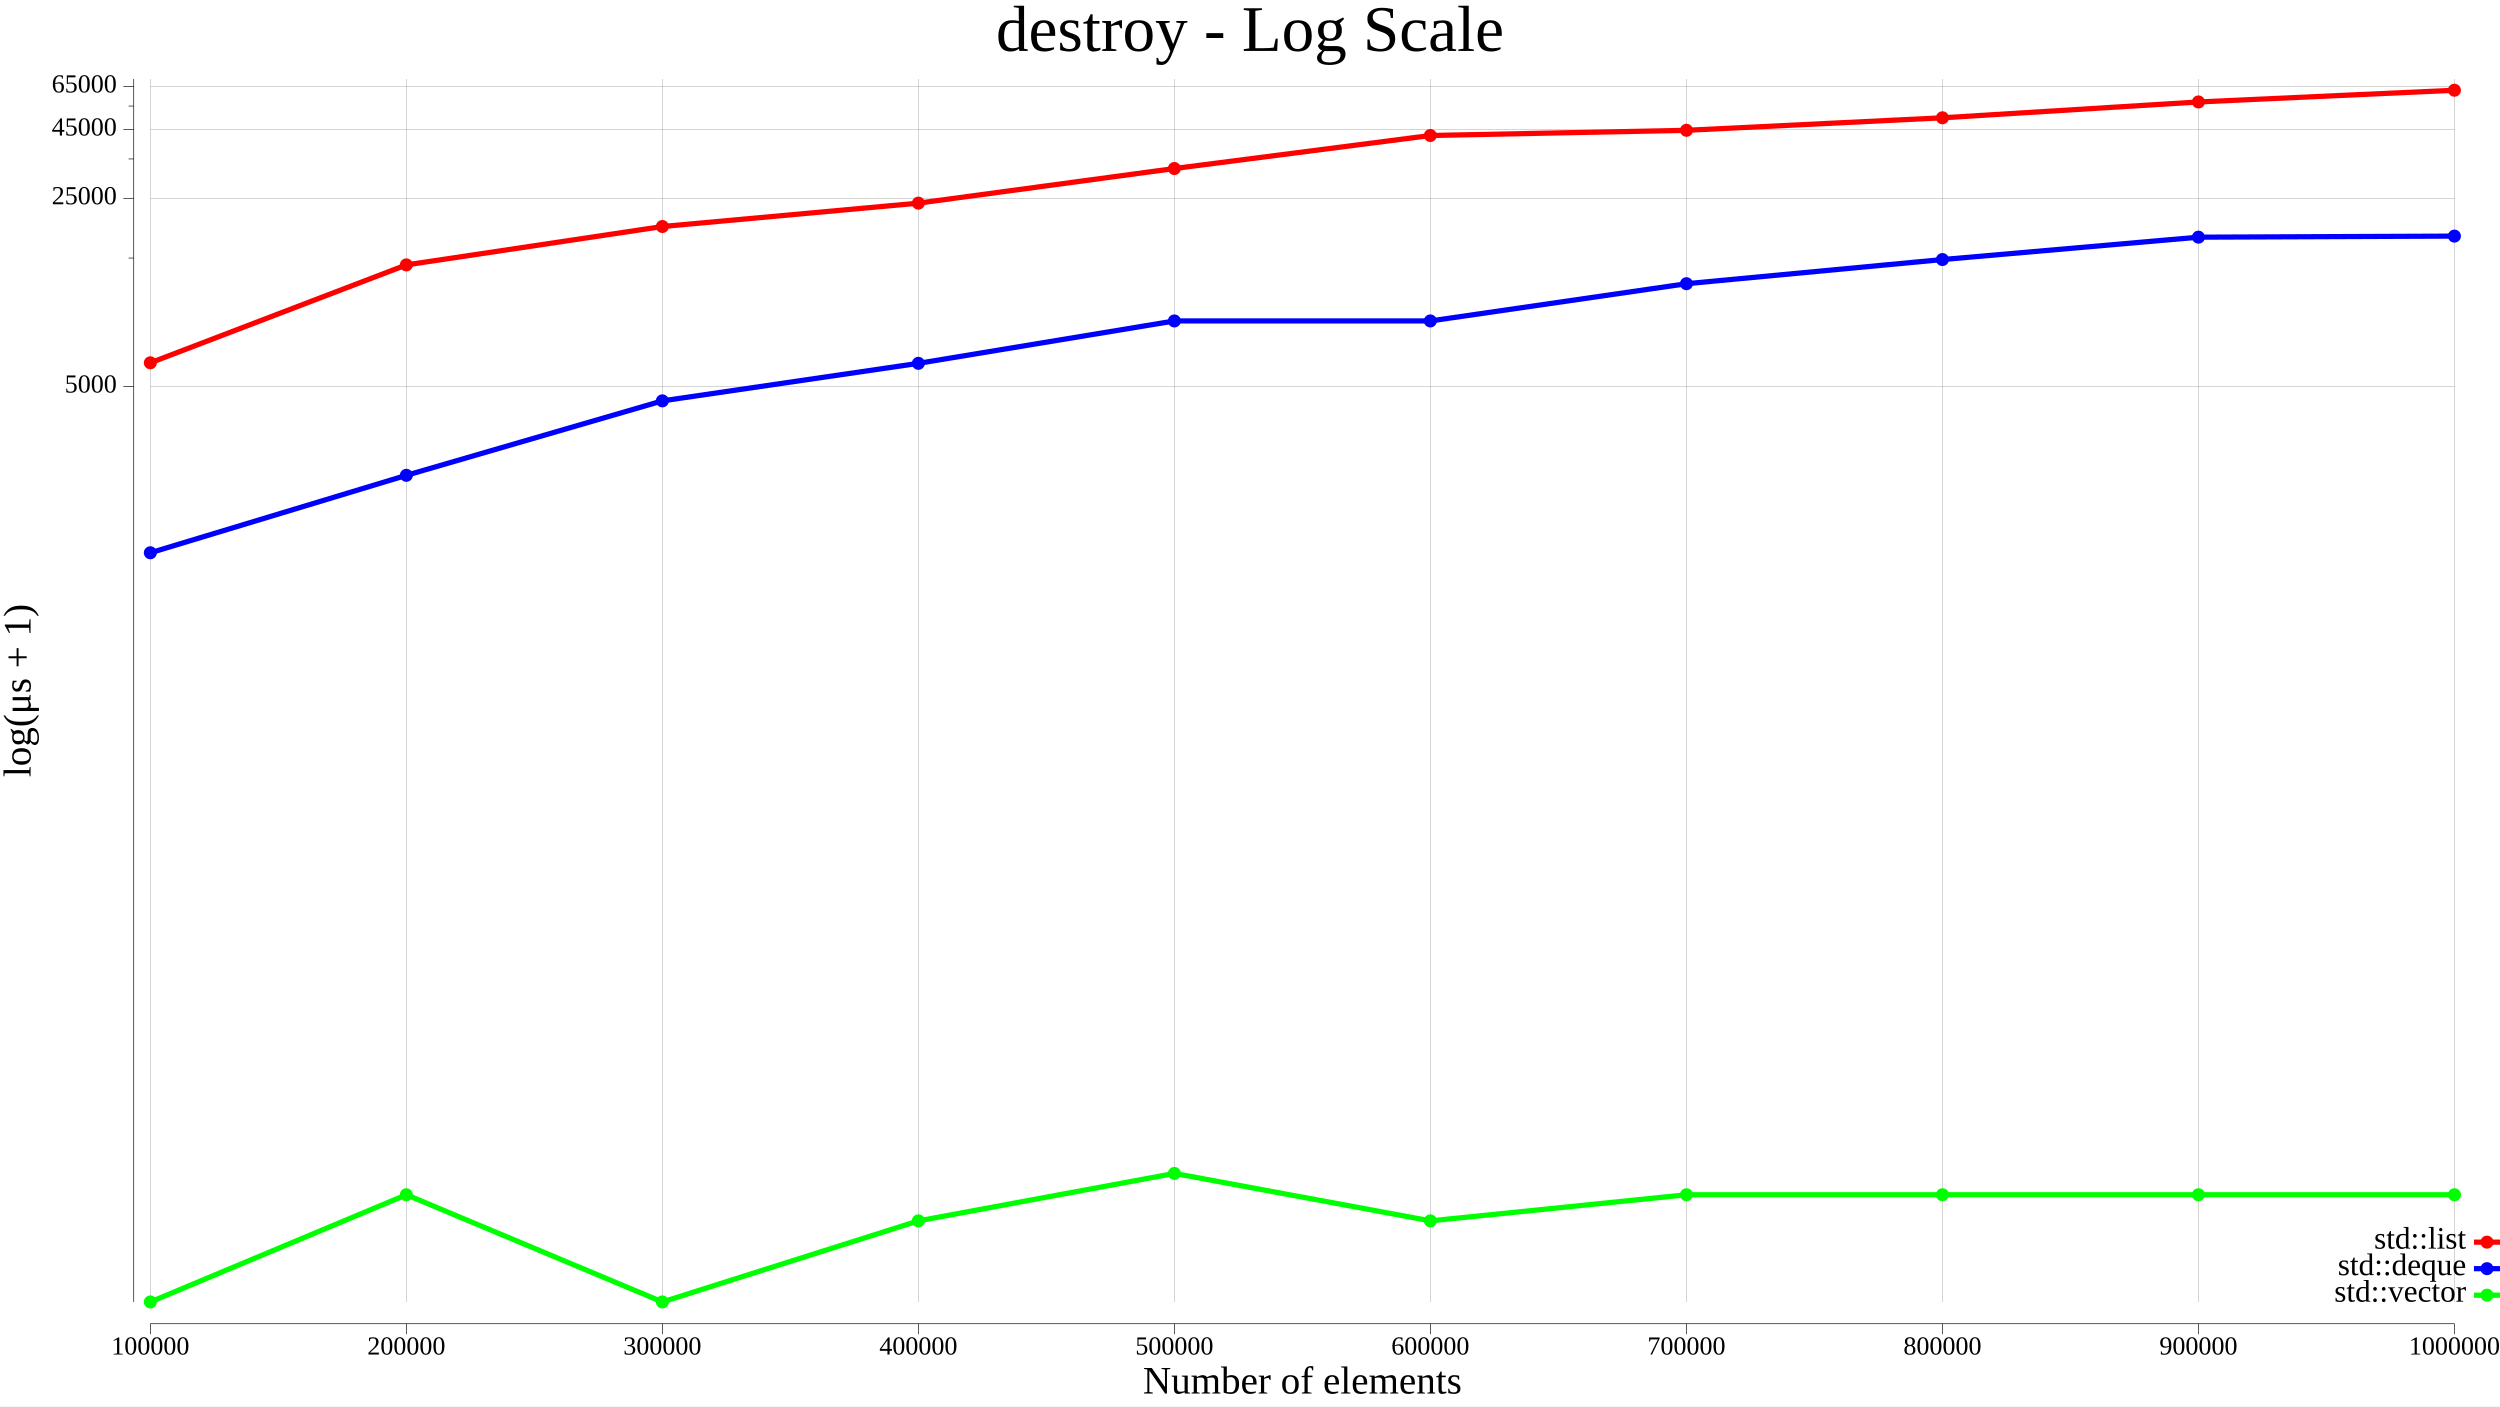
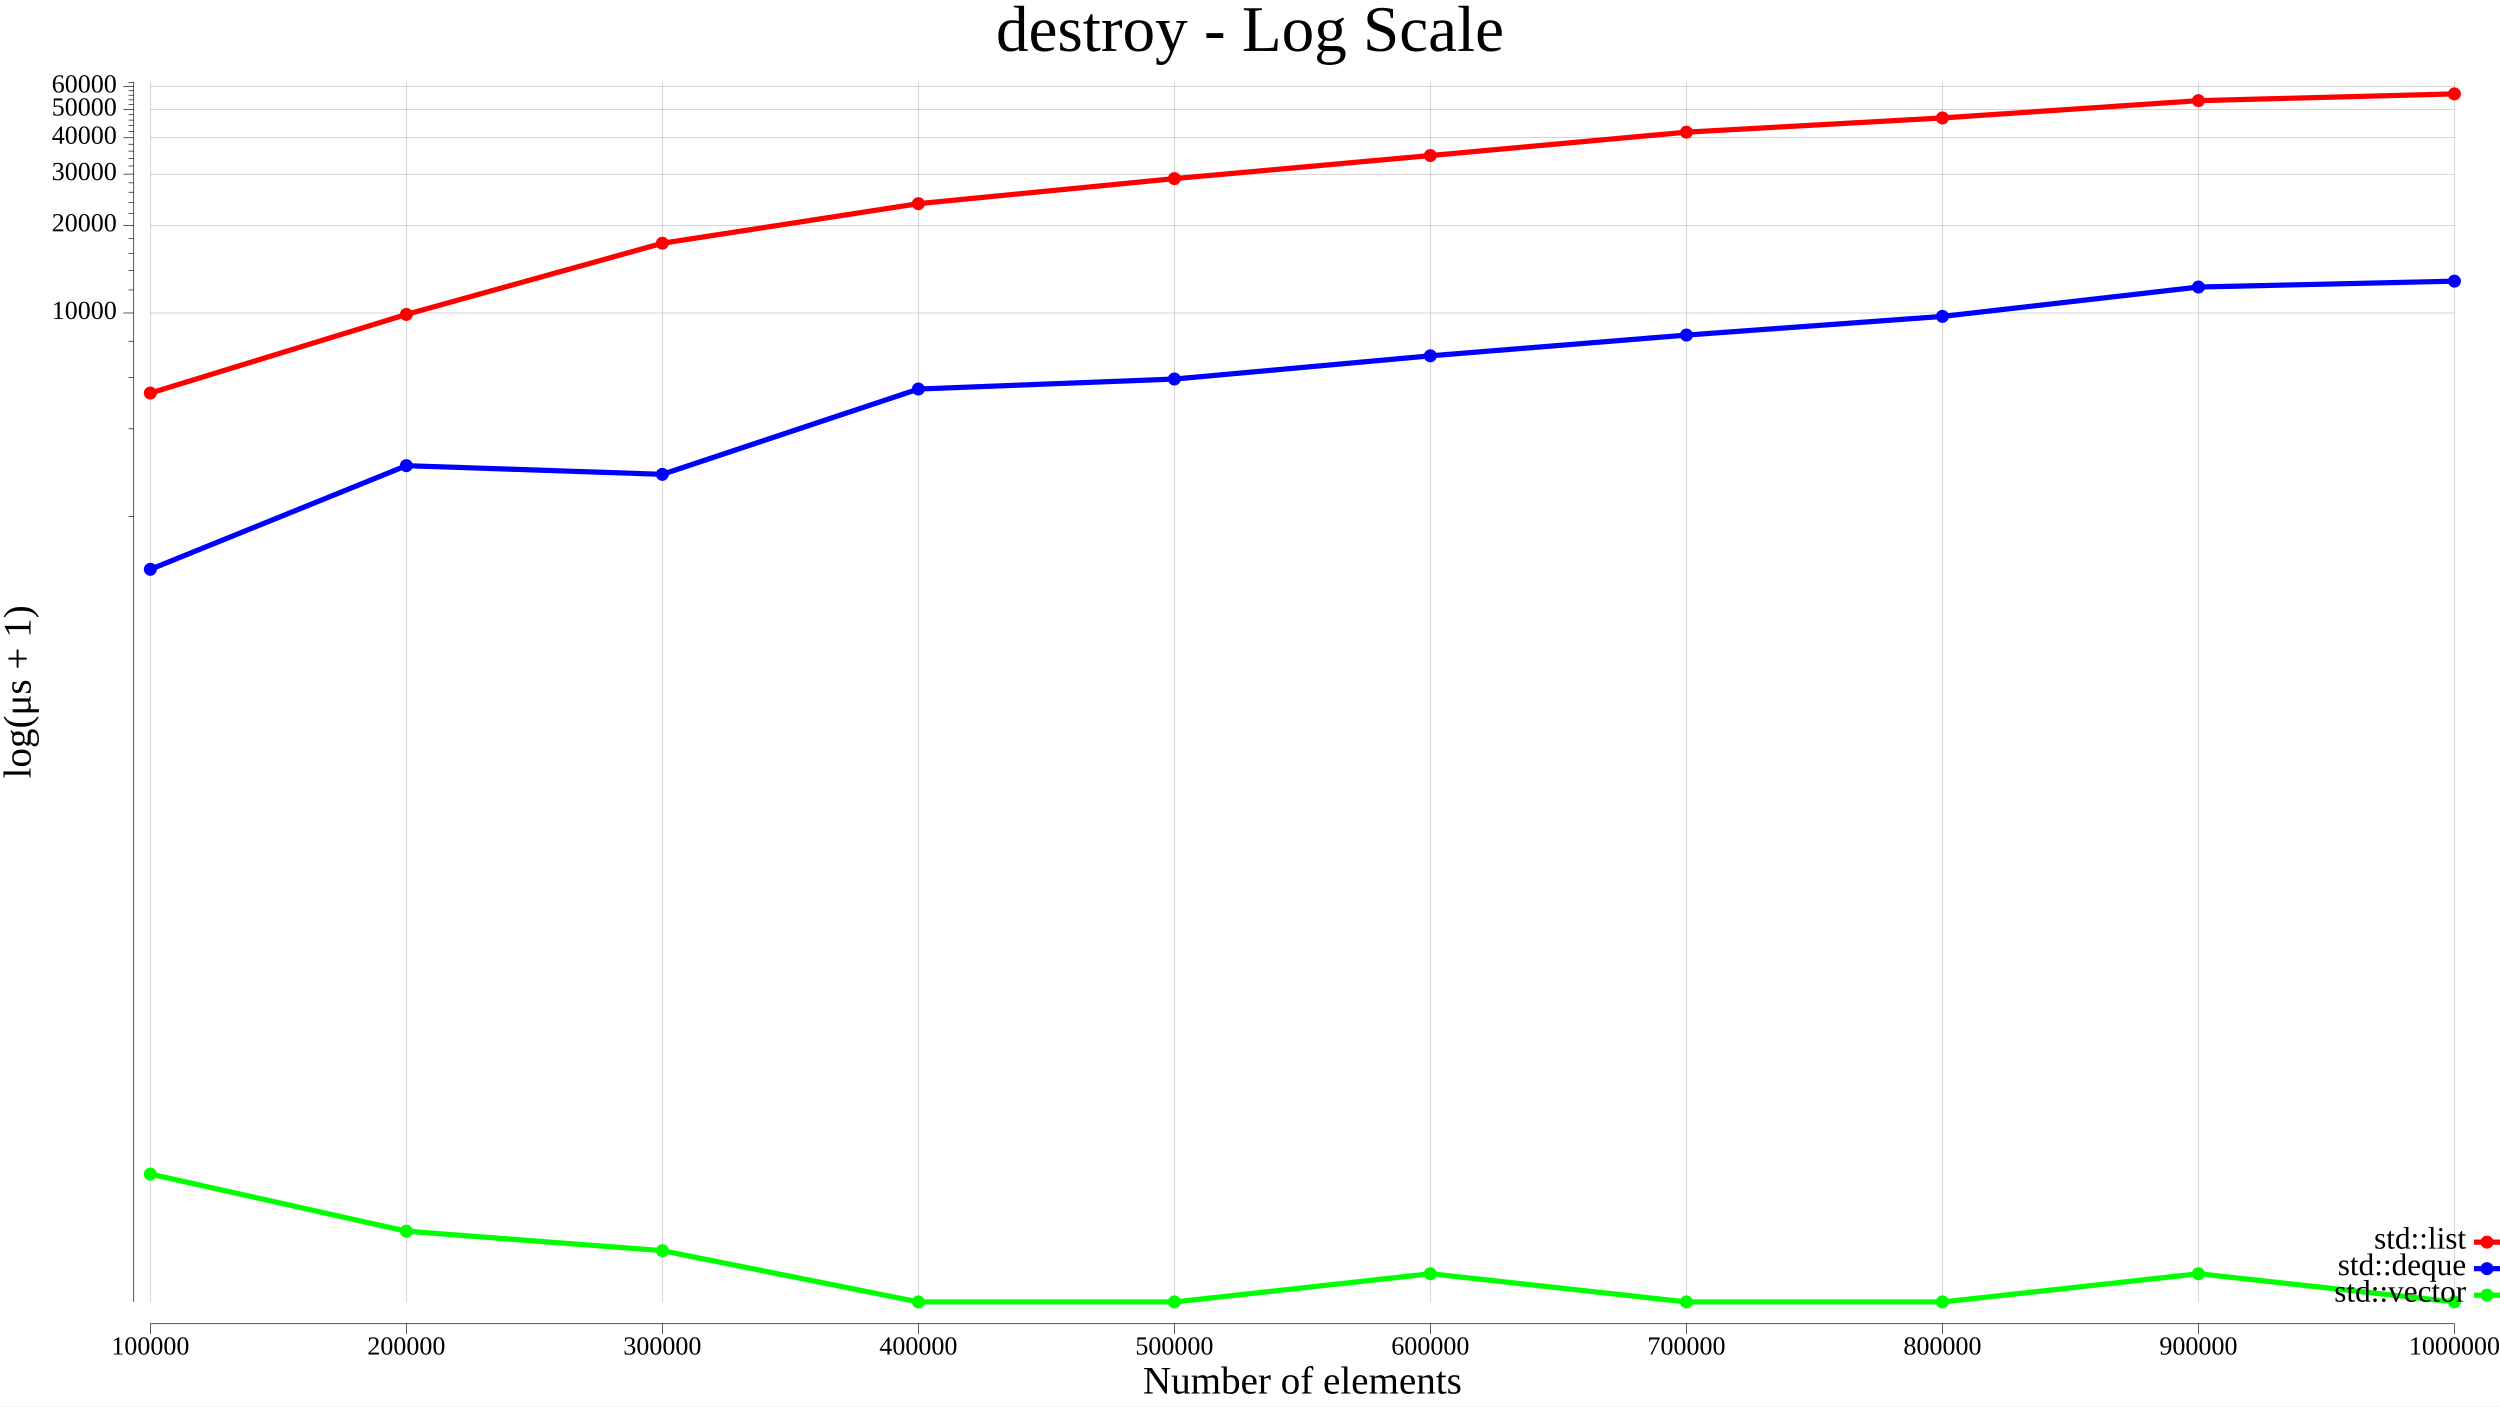
<svg xmlns="http://www.w3.org/2000/svg" width="1920pt" height="1080pt" viewBox="0 0 1920 1080">
  <g transform="scale(1, -1) translate(0, -1080)">
    <path d="M0,0L1920,0L1920,1080L0,1080Z" style="fill:#FFFFFF" />
    <text x="764.92" y="-1040.9" transform="scale(1, -1)" style="font-family:Liberation Serif;font-variant:normal;font-weight:normal;font-style:normal;font-size:50px">destroy - Log Scale</text>
    <text x="877.77" y="-9.756" transform="scale(1, -1)" style="font-family:Liberation Serif;font-variant:normal;font-weight:normal;font-style:normal;font-size:30px">Number of elements</text>
    <text x="85.462" y="-39.727" transform="scale(1, -1)" style="font-family:Liberation Serif;font-variant:normal;font-weight:normal;font-style:normal;font-size:20px">100000</text>
    <text x="282.08" y="-39.727" transform="scale(1, -1)" style="font-family:Liberation Serif;font-variant:normal;font-weight:normal;font-style:normal;font-size:20px">200000</text>
    <text x="478.69" y="-39.727" transform="scale(1, -1)" style="font-family:Liberation Serif;font-variant:normal;font-weight:normal;font-style:normal;font-size:20px">300000</text>
    <text x="675.31" y="-39.727" transform="scale(1, -1)" style="font-family:Liberation Serif;font-variant:normal;font-weight:normal;font-style:normal;font-size:20px">400000</text>
    <text x="871.92" y="-39.727" transform="scale(1, -1)" style="font-family:Liberation Serif;font-variant:normal;font-weight:normal;font-style:normal;font-size:20px">500000</text>
    <text x="1068.5" y="-39.727" transform="scale(1, -1)" style="font-family:Liberation Serif;font-variant:normal;font-weight:normal;font-style:normal;font-size:20px">600000</text>
    <text x="1265.2" y="-39.727" transform="scale(1, -1)" style="font-family:Liberation Serif;font-variant:normal;font-weight:normal;font-style:normal;font-size:20px">700000</text>
    <text x="1461.8" y="-39.727" transform="scale(1, -1)" style="font-family:Liberation Serif;font-variant:normal;font-weight:normal;font-style:normal;font-size:20px">800000</text>
    <text x="1658.4" y="-39.727" transform="scale(1, -1)" style="font-family:Liberation Serif;font-variant:normal;font-weight:normal;font-style:normal;font-size:20px">900000</text>
    <text x="1850" y="-39.727" transform="scale(1, -1)" style="font-family:Liberation Serif;font-variant:normal;font-weight:normal;font-style:normal;font-size:20px">1000000</text>
    <path d="M115.46,55.371L115.46,63.371" style="fill:none;stroke:#000000;stroke-width:0.5" />
    <path d="M312.08,55.371L312.08,63.371" style="fill:none;stroke:#000000;stroke-width:0.5" />
    <path d="M508.69,55.371L508.69,63.371" style="fill:none;stroke:#000000;stroke-width:0.5" />
    <path d="M705.31,55.371L705.31,63.371" style="fill:none;stroke:#000000;stroke-width:0.5" />
    <path d="M901.92,55.371L901.92,63.371" style="fill:none;stroke:#000000;stroke-width:0.5" />
    <path d="M1098.5,55.371L1098.5,63.371" style="fill:none;stroke:#000000;stroke-width:0.5" />
    <path d="M1295.2,55.371L1295.2,63.371" style="fill:none;stroke:#000000;stroke-width:0.5" />
    <path d="M1491.8,55.371L1491.8,63.371" style="fill:none;stroke:#000000;stroke-width:0.5" />
    <path d="M1688.4,55.371L1688.4,63.371" style="fill:none;stroke:#000000;stroke-width:0.5" />
    <path d="M1885,55.371L1885,63.371" style="fill:none;stroke:#000000;stroke-width:0.5" />
    <path d="M115.46,63.371L1885,63.371" style="fill:none;stroke:#000000;stroke-width:0.5" />
    <g transform="rotate(90)">
-       <text x="483.19" y="23.467" transform="scale(1, -1)" style="font-family:Liberation Serif;font-variant:normal;font-weight:normal;font-style:normal;font-size:30px">log(μs + 1)</text>
+       <text x="482.15" y="23.467" transform="scale(1, -1)" style="font-family:Liberation Serif;font-variant:normal;font-weight:normal;font-style:normal;font-size:30px">log(μs + 1)</text>
    </g>
-     <text x="49.712" y="-778.53" transform="scale(1, -1)" style="font-family:Liberation Serif;font-variant:normal;font-weight:normal;font-style:normal;font-size:20px">5000</text>
-     <text x="39.712" y="-923.13" transform="scale(1, -1)" style="font-family:Liberation Serif;font-variant:normal;font-weight:normal;font-style:normal;font-size:20px">25000</text>
-     <text x="39.712" y="-975.94" transform="scale(1, -1)" style="font-family:Liberation Serif;font-variant:normal;font-weight:normal;font-style:normal;font-size:20px">45000</text>
-     <text x="39.712" y="-1009" transform="scale(1, -1)" style="font-family:Liberation Serif;font-variant:normal;font-weight:normal;font-style:normal;font-size:20px">65000</text>
-     <path d="M94.712,783.1L102.71,783.1" style="fill:none;stroke:#000000;stroke-width:0.5" />
-     <path d="M94.712,927.7L102.71,927.7" style="fill:none;stroke:#000000;stroke-width:0.5" />
-     <path d="M94.712,980.51L102.71,980.51" style="fill:none;stroke:#000000;stroke-width:0.5" />
+     <text x="39.712" y="-835.05" transform="scale(1, -1)" style="font-family:Liberation Serif;font-variant:normal;font-weight:normal;font-style:normal;font-size:20px">10000</text>
+     <text x="39.712" y="-902.34" transform="scale(1, -1)" style="font-family:Liberation Serif;font-variant:normal;font-weight:normal;font-style:normal;font-size:20px">20000</text>
+     <text x="39.712" y="-941.7" transform="scale(1, -1)" style="font-family:Liberation Serif;font-variant:normal;font-weight:normal;font-style:normal;font-size:20px">30000</text>
+     <text x="39.712" y="-969.62" transform="scale(1, -1)" style="font-family:Liberation Serif;font-variant:normal;font-weight:normal;font-style:normal;font-size:20px">40000</text>
+     <text x="39.712" y="-991.29" transform="scale(1, -1)" style="font-family:Liberation Serif;font-variant:normal;font-weight:normal;font-style:normal;font-size:20px">50000</text>
+     <text x="39.712" y="-1009" transform="scale(1, -1)" style="font-family:Liberation Serif;font-variant:normal;font-weight:normal;font-style:normal;font-size:20px">60000</text>
+     <path d="M94.712,839.62L102.71,839.62" style="fill:none;stroke:#000000;stroke-width:0.5" />
+     <path d="M94.712,906.91L102.71,906.91" style="fill:none;stroke:#000000;stroke-width:0.5" />
+     <path d="M94.712,946.27L102.71,946.27" style="fill:none;stroke:#000000;stroke-width:0.5" />
+     <path d="M94.712,974.19L102.71,974.19" style="fill:none;stroke:#000000;stroke-width:0.5" />
+     <path d="M94.712,995.86L102.71,995.86" style="fill:none;stroke:#000000;stroke-width:0.5" />
    <path d="M94.712,1013.6L102.71,1013.6" style="fill:none;stroke:#000000;stroke-width:0.5" />
-     <path d="M98.712,881.81L102.71,881.81" style="fill:none;stroke:#000000;stroke-width:0.5" />
-     <path d="M98.712,957.93L102.71,957.93" style="fill:none;stroke:#000000;stroke-width:0.5" />
-     <path d="M98.712,998.54L102.71,998.54" style="fill:none;stroke:#000000;stroke-width:0.5" />
-     <path d="M102.71,80.11L102.71,1019.3" style="fill:none;stroke:#000000;stroke-width:0.5" />
-     <path d="M115.46,80.11L115.46,1019.3" style="fill:none;stroke:#808080;stroke-width:0.25" />
-     <path d="M312.08,80.11L312.08,1019.3" style="fill:none;stroke:#808080;stroke-width:0.25" />
-     <path d="M508.69,80.11L508.69,1019.3" style="fill:none;stroke:#808080;stroke-width:0.25" />
-     <path d="M705.31,80.11L705.31,1019.3" style="fill:none;stroke:#808080;stroke-width:0.25" />
-     <path d="M901.92,80.11L901.92,1019.3" style="fill:none;stroke:#808080;stroke-width:0.25" />
-     <path d="M1098.5,80.11L1098.5,1019.3" style="fill:none;stroke:#808080;stroke-width:0.25" />
-     <path d="M1295.2,80.11L1295.2,1019.3" style="fill:none;stroke:#808080;stroke-width:0.25" />
-     <path d="M1491.8,80.11L1491.8,1019.3" style="fill:none;stroke:#808080;stroke-width:0.25" />
-     <path d="M1688.4,80.11L1688.4,1019.3" style="fill:none;stroke:#808080;stroke-width:0.25" />
-     <path d="M1885,80.11L1885,1019.3" style="fill:none;stroke:#808080;stroke-width:0.25" />
-     <path d="M115.46,783.1L1885,783.1" style="fill:none;stroke:#808080;stroke-width:0.25" />
-     <path d="M115.46,927.7L1885,927.7" style="fill:none;stroke:#808080;stroke-width:0.25" />
-     <path d="M115.46,980.51L1885,980.51" style="fill:none;stroke:#808080;stroke-width:0.25" />
+     <path d="M98.712,683.39L102.71,683.39" style="fill:none;stroke:#000000;stroke-width:0.5" />
+     <path d="M98.712,750.67L102.71,750.67" style="fill:none;stroke:#000000;stroke-width:0.5" />
+     <path d="M98.712,790.03L102.71,790.03" style="fill:none;stroke:#000000;stroke-width:0.5" />
+     <path d="M98.712,817.96L102.71,817.96" style="fill:none;stroke:#000000;stroke-width:0.5" />
+     <path d="M98.712,857.32L102.71,857.32" style="fill:none;stroke:#000000;stroke-width:0.5" />
+     <path d="M98.712,872.28L102.71,872.28" style="fill:none;stroke:#000000;stroke-width:0.5" />
+     <path d="M98.712,885.25L102.71,885.25" style="fill:none;stroke:#000000;stroke-width:0.5" />
+     <path d="M98.712,896.68L102.71,896.68" style="fill:none;stroke:#000000;stroke-width:0.5" />
+     <path d="M98.712,916.16L102.71,916.16" style="fill:none;stroke:#000000;stroke-width:0.5" />
+     <path d="M98.712,924.61L102.71,924.61" style="fill:none;stroke:#000000;stroke-width:0.5" />
+     <path d="M98.712,932.38L102.71,932.38" style="fill:none;stroke:#000000;stroke-width:0.5" />
+     <path d="M98.712,939.57L102.71,939.57" style="fill:none;stroke:#000000;stroke-width:0.5" />
+     <path d="M98.712,952.53L102.71,952.53" style="fill:none;stroke:#000000;stroke-width:0.5" />
+     <path d="M98.712,958.42L102.71,958.42" style="fill:none;stroke:#000000;stroke-width:0.5" />
+     <path d="M98.712,963.97L102.71,963.97" style="fill:none;stroke:#000000;stroke-width:0.5" />
+     <path d="M98.712,969.22L102.71,969.22" style="fill:none;stroke:#000000;stroke-width:0.5" />
+     <path d="M98.712,978.93L102.71,978.93" style="fill:none;stroke:#000000;stroke-width:0.5" />
+     <path d="M98.712,983.45L102.71,983.45" style="fill:none;stroke:#000000;stroke-width:0.5" />
+     <path d="M98.712,987.76L102.71,987.76" style="fill:none;stroke:#000000;stroke-width:0.5" />
+     <path d="M98.712,991.89L102.71,991.89" style="fill:none;stroke:#000000;stroke-width:0.5" />
+     <path d="M98.712,999.66L102.71,999.66" style="fill:none;stroke:#000000;stroke-width:0.5" />
+     <path d="M98.712,1003.3L102.71,1003.3" style="fill:none;stroke:#000000;stroke-width:0.5" />
+     <path d="M98.712,1006.9L102.71,1006.9" style="fill:none;stroke:#000000;stroke-width:0.5" />
+     <path d="M98.712,1010.3L102.71,1010.3" style="fill:none;stroke:#000000;stroke-width:0.5" />
+     <path d="M98.712,1016.7L102.71,1016.7" style="fill:none;stroke:#000000;stroke-width:0.5" />
+     <path d="M102.71,80.11L102.71,1017.2" style="fill:none;stroke:#000000;stroke-width:0.5" />
+     <path d="M115.46,80.11L115.46,1017.2" style="fill:none;stroke:#808080;stroke-width:0.25" />
+     <path d="M312.08,80.11L312.08,1017.2" style="fill:none;stroke:#808080;stroke-width:0.25" />
+     <path d="M508.69,80.11L508.69,1017.2" style="fill:none;stroke:#808080;stroke-width:0.25" />
+     <path d="M705.31,80.11L705.31,1017.2" style="fill:none;stroke:#808080;stroke-width:0.25" />
+     <path d="M901.92,80.11L901.92,1017.2" style="fill:none;stroke:#808080;stroke-width:0.25" />
+     <path d="M1098.5,80.11L1098.5,1017.2" style="fill:none;stroke:#808080;stroke-width:0.25" />
+     <path d="M1295.2,80.11L1295.2,1017.2" style="fill:none;stroke:#808080;stroke-width:0.25" />
+     <path d="M1491.8,80.11L1491.8,1017.2" style="fill:none;stroke:#808080;stroke-width:0.25" />
+     <path d="M1688.4,80.11L1688.4,1017.2" style="fill:none;stroke:#808080;stroke-width:0.25" />
+     <path d="M1885,80.11L1885,1017.2" style="fill:none;stroke:#808080;stroke-width:0.25" />
+     <path d="M115.46,839.62L1885,839.62" style="fill:none;stroke:#808080;stroke-width:0.25" />
+     <path d="M115.46,906.91L1885,906.91" style="fill:none;stroke:#808080;stroke-width:0.25" />
+     <path d="M115.46,946.27L1885,946.27" style="fill:none;stroke:#808080;stroke-width:0.25" />
+     <path d="M115.46,974.19L1885,974.19" style="fill:none;stroke:#808080;stroke-width:0.25" />
+     <path d="M115.46,995.86L1885,995.86" style="fill:none;stroke:#808080;stroke-width:0.25" />
    <path d="M115.46,1013.6L1885,1013.6" style="fill:none;stroke:#808080;stroke-width:0.25" />
-     <path d="M115.46,801.36L312.08,876.56L508.69,906.04L705.31,923.99L901.92,950.58L1098.5,975.94L1295.2,979.93L1491.8,989.54L1688.4,1001.7L1885,1010.7" style="fill:none;stroke:#FF0000;stroke-width:4" />
-     <path d="M120.46,801.36A5,5 0 1 1 110.46,801.36A5,5 0 1 1 120.46,801.36Z" style="fill:#FF0000" />
-     <path d="M317.08,876.56A5,5 0 1 1 307.08,876.56A5,5 0 1 1 317.08,876.56Z" style="fill:#FF0000" />
-     <path d="M513.69,906.04A5,5 0 1 1 503.69,906.04A5,5 0 1 1 513.69,906.04Z" style="fill:#FF0000" />
-     <path d="M710.31,923.99A5,5 0 1 1 700.31,923.99A5,5 0 1 1 710.31,923.99Z" style="fill:#FF0000" />
-     <path d="M906.92,950.58A5,5 0 1 1 896.92,950.58A5,5 0 1 1 906.92,950.58Z" style="fill:#FF0000" />
-     <path d="M1103.5,975.94A5,5 0 1 1 1093.5,975.94A5,5 0 1 1 1103.5,975.94Z" style="fill:#FF0000" />
-     <path d="M1300.2,979.93A5,5 0 1 1 1290.2,979.93A5,5 0 1 1 1300.2,979.93Z" style="fill:#FF0000" />
-     <path d="M1496.8,989.54A5,5 0 1 1 1486.8,989.54A5,5 0 1 1 1496.8,989.54Z" style="fill:#FF0000" />
-     <path d="M1693.4,1001.7A5,5 0 1 1 1683.4,1001.7A5,5 0 1 1 1693.4,1001.7Z" style="fill:#FF0000" />
-     <path d="M1890,1010.7A5,5 0 1 1 1880,1010.7A5,5 0 1 1 1890,1010.7Z" style="fill:#FF0000" />
-     <path d="M115.46,655.47L312.08,714.95L508.69,772.14L705.31,800.96L901.92,833.51L1098.5,833.52L1295.2,862.12L1491.8,880.67L1688.4,897.85L1885,898.67" style="fill:none;stroke:#0000FF;stroke-width:4" />
-     <path d="M120.46,655.47A5,5 0 1 1 110.46,655.47A5,5 0 1 1 120.46,655.47Z" style="fill:#0000FF" />
-     <path d="M317.08,714.95A5,5 0 1 1 307.08,714.95A5,5 0 1 1 317.08,714.95Z" style="fill:#0000FF" />
-     <path d="M513.69,772.14A5,5 0 1 1 503.69,772.14A5,5 0 1 1 513.69,772.14Z" style="fill:#0000FF" />
-     <path d="M710.31,800.96A5,5 0 1 1 700.31,800.96A5,5 0 1 1 710.31,800.96Z" style="fill:#0000FF" />
-     <path d="M906.92,833.51A5,5 0 1 1 896.92,833.51A5,5 0 1 1 906.92,833.51Z" style="fill:#0000FF" />
-     <path d="M1103.5,833.52A5,5 0 1 1 1093.5,833.52A5,5 0 1 1 1103.5,833.52Z" style="fill:#0000FF" />
-     <path d="M1300.2,862.12A5,5 0 1 1 1290.2,862.12A5,5 0 1 1 1300.2,862.12Z" style="fill:#0000FF" />
-     <path d="M1496.8,880.67A5,5 0 1 1 1486.8,880.67A5,5 0 1 1 1496.8,880.67Z" style="fill:#0000FF" />
-     <path d="M1693.4,897.85A5,5 0 1 1 1683.4,897.85A5,5 0 1 1 1693.4,897.85Z" style="fill:#0000FF" />
-     <path d="M1890,898.67A5,5 0 1 1 1880,898.67A5,5 0 1 1 1890,898.67Z" style="fill:#0000FF" />
-     <path d="M115.46,80.11L312.08,162.44L508.69,80.11L705.31,142.39L901.92,178.82L1098.5,142.39L1295.2,162.44L1491.8,162.44L1688.4,162.44L1885,162.44" style="fill:none;stroke:#00FF00;stroke-width:4" />
-     <path d="M120.46,80.11A5,5 0 1 1 110.46,80.11A5,5 0 1 1 120.46,80.11Z" style="fill:#00FF00" />
-     <path d="M317.08,162.44A5,5 0 1 1 307.08,162.44A5,5 0 1 1 317.08,162.44Z" style="fill:#00FF00" />
-     <path d="M513.69,80.11A5,5 0 1 1 503.69,80.11A5,5 0 1 1 513.69,80.11Z" style="fill:#00FF00" />
-     <path d="M710.31,142.39A5,5 0 1 1 700.31,142.39A5,5 0 1 1 710.31,142.39Z" style="fill:#00FF00" />
-     <path d="M906.92,178.82A5,5 0 1 1 896.92,178.82A5,5 0 1 1 906.92,178.82Z" style="fill:#00FF00" />
-     <path d="M1103.5,142.39A5,5 0 1 1 1093.5,142.39A5,5 0 1 1 1103.5,142.39Z" style="fill:#00FF00" />
-     <path d="M1300.2,162.44A5,5 0 1 1 1290.2,162.44A5,5 0 1 1 1300.2,162.44Z" style="fill:#00FF00" />
-     <path d="M1496.8,162.44A5,5 0 1 1 1486.8,162.44A5,5 0 1 1 1496.8,162.44Z" style="fill:#00FF00" />
-     <path d="M1693.4,162.44A5,5 0 1 1 1683.4,162.44A5,5 0 1 1 1693.4,162.44Z" style="fill:#00FF00" />
-     <path d="M1890,162.44A5,5 0 1 1 1880,162.44A5,5 0 1 1 1890,162.44Z" style="fill:#00FF00" />
+     <path d="M115.46,778.12L312.08,838.51L508.69,893.2L705.31,923.6L901.92,942.84L1098.5,960.56L1295.2,978.51L1491.8,989.44L1688.4,1002.7L1885,1007.9" style="fill:none;stroke:#FF0000;stroke-width:4" />
+     <path d="M120.46,778.12A5,5 0 1 1 110.46,778.12A5,5 0 1 1 120.46,778.12Z" style="fill:#FF0000" />
+     <path d="M317.08,838.51A5,5 0 1 1 307.08,838.51A5,5 0 1 1 317.08,838.51Z" style="fill:#FF0000" />
+     <path d="M513.69,893.2A5,5 0 1 1 503.69,893.2A5,5 0 1 1 513.69,893.2Z" style="fill:#FF0000" />
+     <path d="M710.31,923.6A5,5 0 1 1 700.31,923.6A5,5 0 1 1 710.31,923.6Z" style="fill:#FF0000" />
+     <path d="M906.92,942.84A5,5 0 1 1 896.92,942.84A5,5 0 1 1 906.92,942.84Z" style="fill:#FF0000" />
+     <path d="M1103.5,960.56A5,5 0 1 1 1093.5,960.56A5,5 0 1 1 1103.5,960.56Z" style="fill:#FF0000" />
+     <path d="M1300.2,978.51A5,5 0 1 1 1290.2,978.51A5,5 0 1 1 1300.2,978.51Z" style="fill:#FF0000" />
+     <path d="M1496.8,989.44A5,5 0 1 1 1486.8,989.44A5,5 0 1 1 1496.8,989.44Z" style="fill:#FF0000" />
+     <path d="M1693.4,1002.7A5,5 0 1 1 1683.4,1002.7A5,5 0 1 1 1693.4,1002.7Z" style="fill:#FF0000" />
+     <path d="M1890,1007.9A5,5 0 1 1 1880,1007.9A5,5 0 1 1 1890,1007.9Z" style="fill:#FF0000" />
+     <path d="M115.46,642.76L312.08,722.36L508.69,715.7L705.31,781.23L901.92,788.91L1098.5,806.74L1295.2,822.67L1491.8,837.02L1688.4,859.56L1885,864.08" style="fill:none;stroke:#0000FF;stroke-width:4" />
+     <path d="M120.46,642.76A5,5 0 1 1 110.46,642.76A5,5 0 1 1 120.46,642.76Z" style="fill:#0000FF" />
+     <path d="M317.08,722.36A5,5 0 1 1 307.08,722.36A5,5 0 1 1 317.08,722.36Z" style="fill:#0000FF" />
+     <path d="M513.69,715.7A5,5 0 1 1 503.69,715.7A5,5 0 1 1 513.69,715.7Z" style="fill:#0000FF" />
+     <path d="M710.31,781.23A5,5 0 1 1 700.31,781.23A5,5 0 1 1 710.31,781.23Z" style="fill:#0000FF" />
+     <path d="M906.92,788.91A5,5 0 1 1 896.92,788.91A5,5 0 1 1 906.92,788.91Z" style="fill:#0000FF" />
+     <path d="M1103.5,806.74A5,5 0 1 1 1093.5,806.74A5,5 0 1 1 1103.5,806.74Z" style="fill:#0000FF" />
+     <path d="M1300.2,822.67A5,5 0 1 1 1290.2,822.67A5,5 0 1 1 1300.2,822.67Z" style="fill:#0000FF" />
+     <path d="M1496.8,837.02A5,5 0 1 1 1486.8,837.02A5,5 0 1 1 1496.8,837.02Z" style="fill:#0000FF" />
+     <path d="M1693.4,859.56A5,5 0 1 1 1683.4,859.56A5,5 0 1 1 1693.4,859.56Z" style="fill:#0000FF" />
+     <path d="M1890,864.08A5,5 0 1 1 1880,864.08A5,5 0 1 1 1890,864.08Z" style="fill:#0000FF" />
+     <path d="M115.46,178.31L312.08,134.43L508.69,119.47L705.31,80.11L901.92,80.11L1098.5,101.77L1295.2,80.11L1491.8,80.11L1688.4,101.77L1885,80.11" style="fill:none;stroke:#00FF00;stroke-width:4" />
+     <path d="M120.46,178.31A5,5 0 1 1 110.46,178.31A5,5 0 1 1 120.46,178.31Z" style="fill:#00FF00" />
+     <path d="M317.08,134.43A5,5 0 1 1 307.08,134.43A5,5 0 1 1 317.08,134.43Z" style="fill:#00FF00" />
+     <path d="M513.69,119.47A5,5 0 1 1 503.69,119.47A5,5 0 1 1 513.69,119.47Z" style="fill:#00FF00" />
+     <path d="M710.31,80.11A5,5 0 1 1 700.31,80.11A5,5 0 1 1 710.31,80.11Z" style="fill:#00FF00" />
+     <path d="M906.92,80.11A5,5 0 1 1 896.92,80.11A5,5 0 1 1 906.92,80.11Z" style="fill:#00FF00" />
+     <path d="M1103.5,101.77A5,5 0 1 1 1093.5,101.77A5,5 0 1 1 1103.5,101.77Z" style="fill:#00FF00" />
+     <path d="M1300.2,80.11A5,5 0 1 1 1290.2,80.11A5,5 0 1 1 1300.2,80.11Z" style="fill:#00FF00" />
+     <path d="M1496.8,80.11A5,5 0 1 1 1486.8,80.11A5,5 0 1 1 1496.8,80.11Z" style="fill:#00FF00" />
+     <path d="M1693.4,101.77A5,5 0 1 1 1683.4,101.77A5,5 0 1 1 1693.4,101.77Z" style="fill:#00FF00" />
+     <path d="M1890,80.11A5,5 0 1 1 1880,80.11A5,5 0 1 1 1890,80.11Z" style="fill:#00FF00" />
    <path d="M1900,126.03L1920,126.03" style="fill:none;stroke:#FF0000;stroke-width:4" />
    <path d="M1915,126.03A5,5 0 1 1 1905,126.03A5,5 0 1 1 1915,126.03Z" style="fill:#FF0000" />
    <text x="1823.3" y="-121.05" transform="scale(1, -1)" style="font-family:Liberation Serif;font-variant:normal;font-weight:normal;font-style:normal;font-size:24px">std::list</text>
    <path d="M1900,105.66L1920,105.66" style="fill:none;stroke:#0000FF;stroke-width:4" />
    <path d="M1915,105.66A5,5 0 1 1 1905,105.66A5,5 0 1 1 1915,105.66Z" style="fill:#0000FF" />
    <text x="1795.4" y="-100.69" transform="scale(1, -1)" style="font-family:Liberation Serif;font-variant:normal;font-weight:normal;font-style:normal;font-size:24px">std::deque</text>
    <path d="M1900,85.294L1920,85.294" style="fill:none;stroke:#00FF00;stroke-width:4" />
    <path d="M1915,85.294A5,5 0 1 1 1905,85.294A5,5 0 1 1 1915,85.294Z" style="fill:#00FF00" />
    <text x="1792.7" y="-80.319" transform="scale(1, -1)" style="font-family:Liberation Serif;font-variant:normal;font-weight:normal;font-style:normal;font-size:24px">std::vector</text>
  </g>
</svg>
